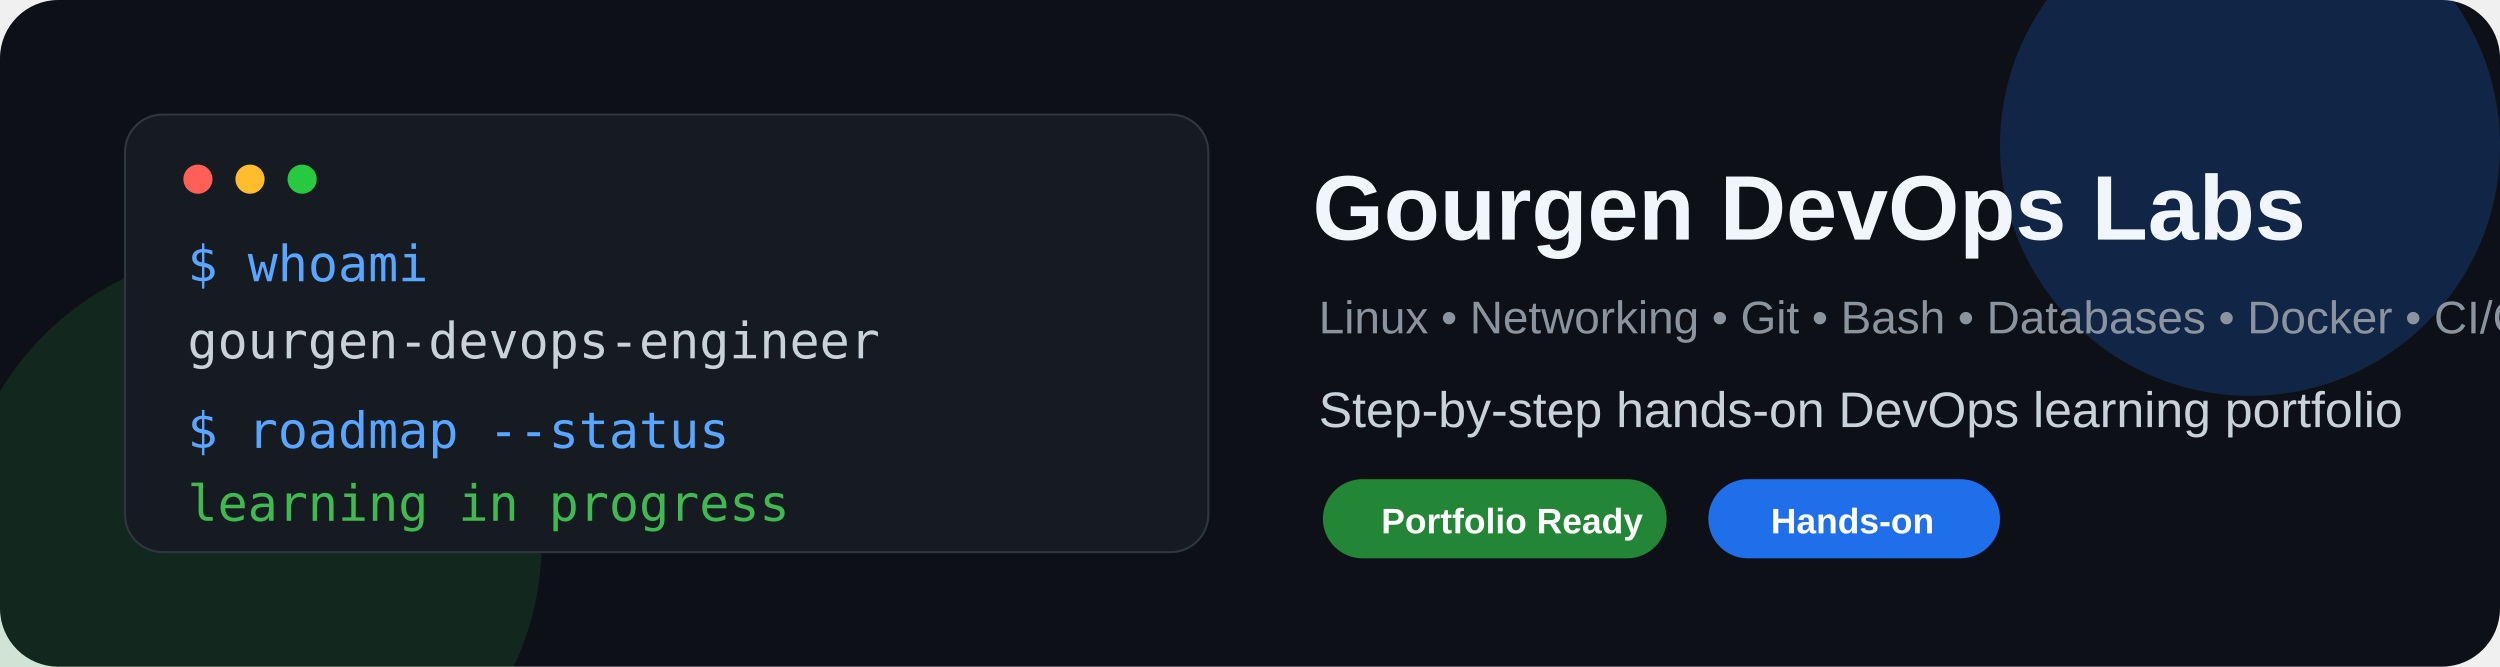
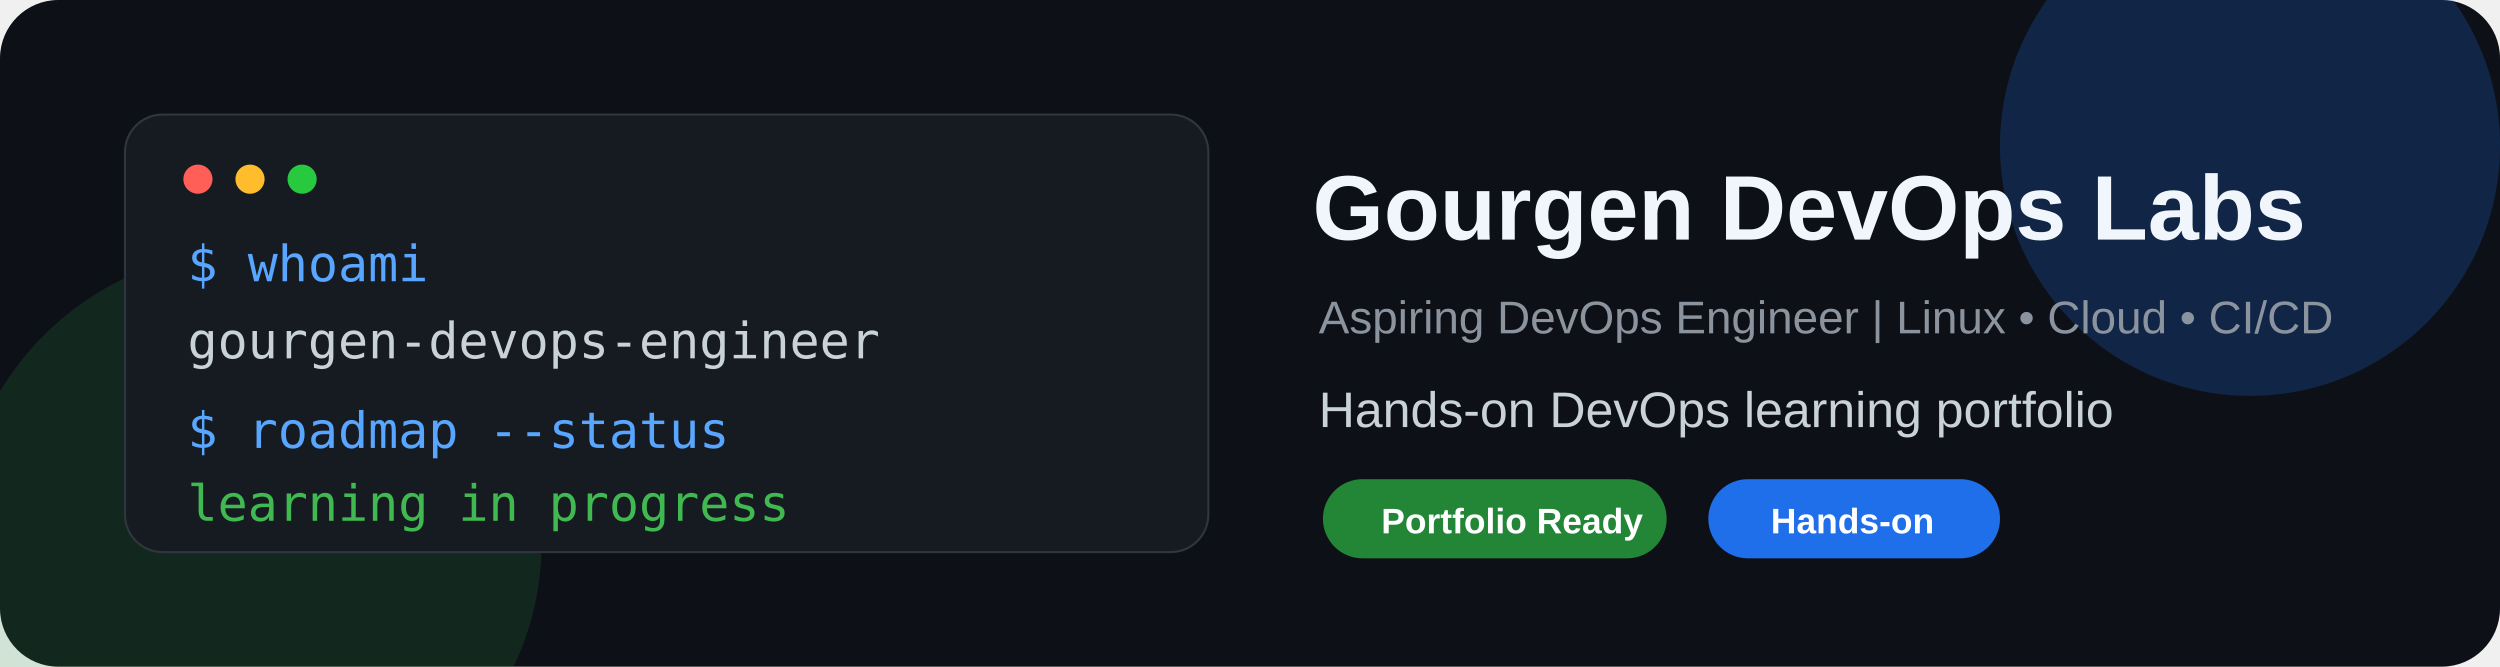
<svg xmlns="http://www.w3.org/2000/svg" width="1200" height="320" viewBox="0 0 1200 320" fill="none">
  <rect width="1200" height="320" rx="28" fill="#0D1117" />
  <circle cx="1080" cy="70" r="120" fill="#1F6FEB" opacity="0.22" />
  <circle cx="120" cy="260" r="140" fill="#2EA043" opacity="0.16" />
  <rect x="60" y="55" width="520" height="210" rx="18" fill="#161B22" stroke="#30363D" />
  <circle cx="95" cy="86" r="7" fill="#FF5F56" />
  <circle cx="120" cy="86" r="7" fill="#FFBD2E" />
  <circle cx="145" cy="86" r="7" fill="#27C93F" />
  <text x="90" y="135" fill="#58A6FF" font-family="Consolas, monospace" font-size="24">$ whoami</text>
  <text x="90" y="172" fill="#C9D1D9" font-family="Consolas, monospace" font-size="24">gourgen-devops-engineer</text>
  <text x="90" y="215" fill="#58A6FF" font-family="Consolas, monospace" font-size="24">$ roadmap --status</text>
  <text x="90" y="250" fill="#3FB950" font-family="Consolas, monospace" font-size="24">learning in progress</text>
  <text x="630" y="115" fill="#F0F6FC" font-family="Arial, sans-serif" font-size="44" font-weight="700">Gourgen DevOps Labs</text>
-   <text x="633" y="160" fill="#8B949E" font-family="Arial, sans-serif" font-size="22">Linux • Networking • Git • Bash • Databases • Docker • CI/CD • Cloud</text>
-   <text x="633" y="205" fill="#C9D1D9" font-family="Arial, sans-serif" font-size="24">Step-by-step hands-on DevOps learning portfolio</text>
+   <text x="633" y="160" fill="#8B949E" font-family="Arial, sans-serif" font-size="22">Aspiring DevOps Engineer | Linux • Cloud • CI/CD</text>
+   <text x="633" y="205" fill="#C9D1D9" font-family="Arial, sans-serif" font-size="24">Hands-on DevOps learning portfolio</text>
  <rect x="635" y="230" width="165" height="38" rx="19" fill="#238636" />
  <text x="663" y="256" fill="white" font-family="Arial, sans-serif" font-size="17" font-weight="700">Portfolio Ready</text>
  <rect x="820" y="230" width="140" height="38" rx="19" fill="#1F6FEB" />
  <text x="850" y="256" fill="white" font-family="Arial, sans-serif" font-size="17" font-weight="700">Hands-on</text>
</svg>
